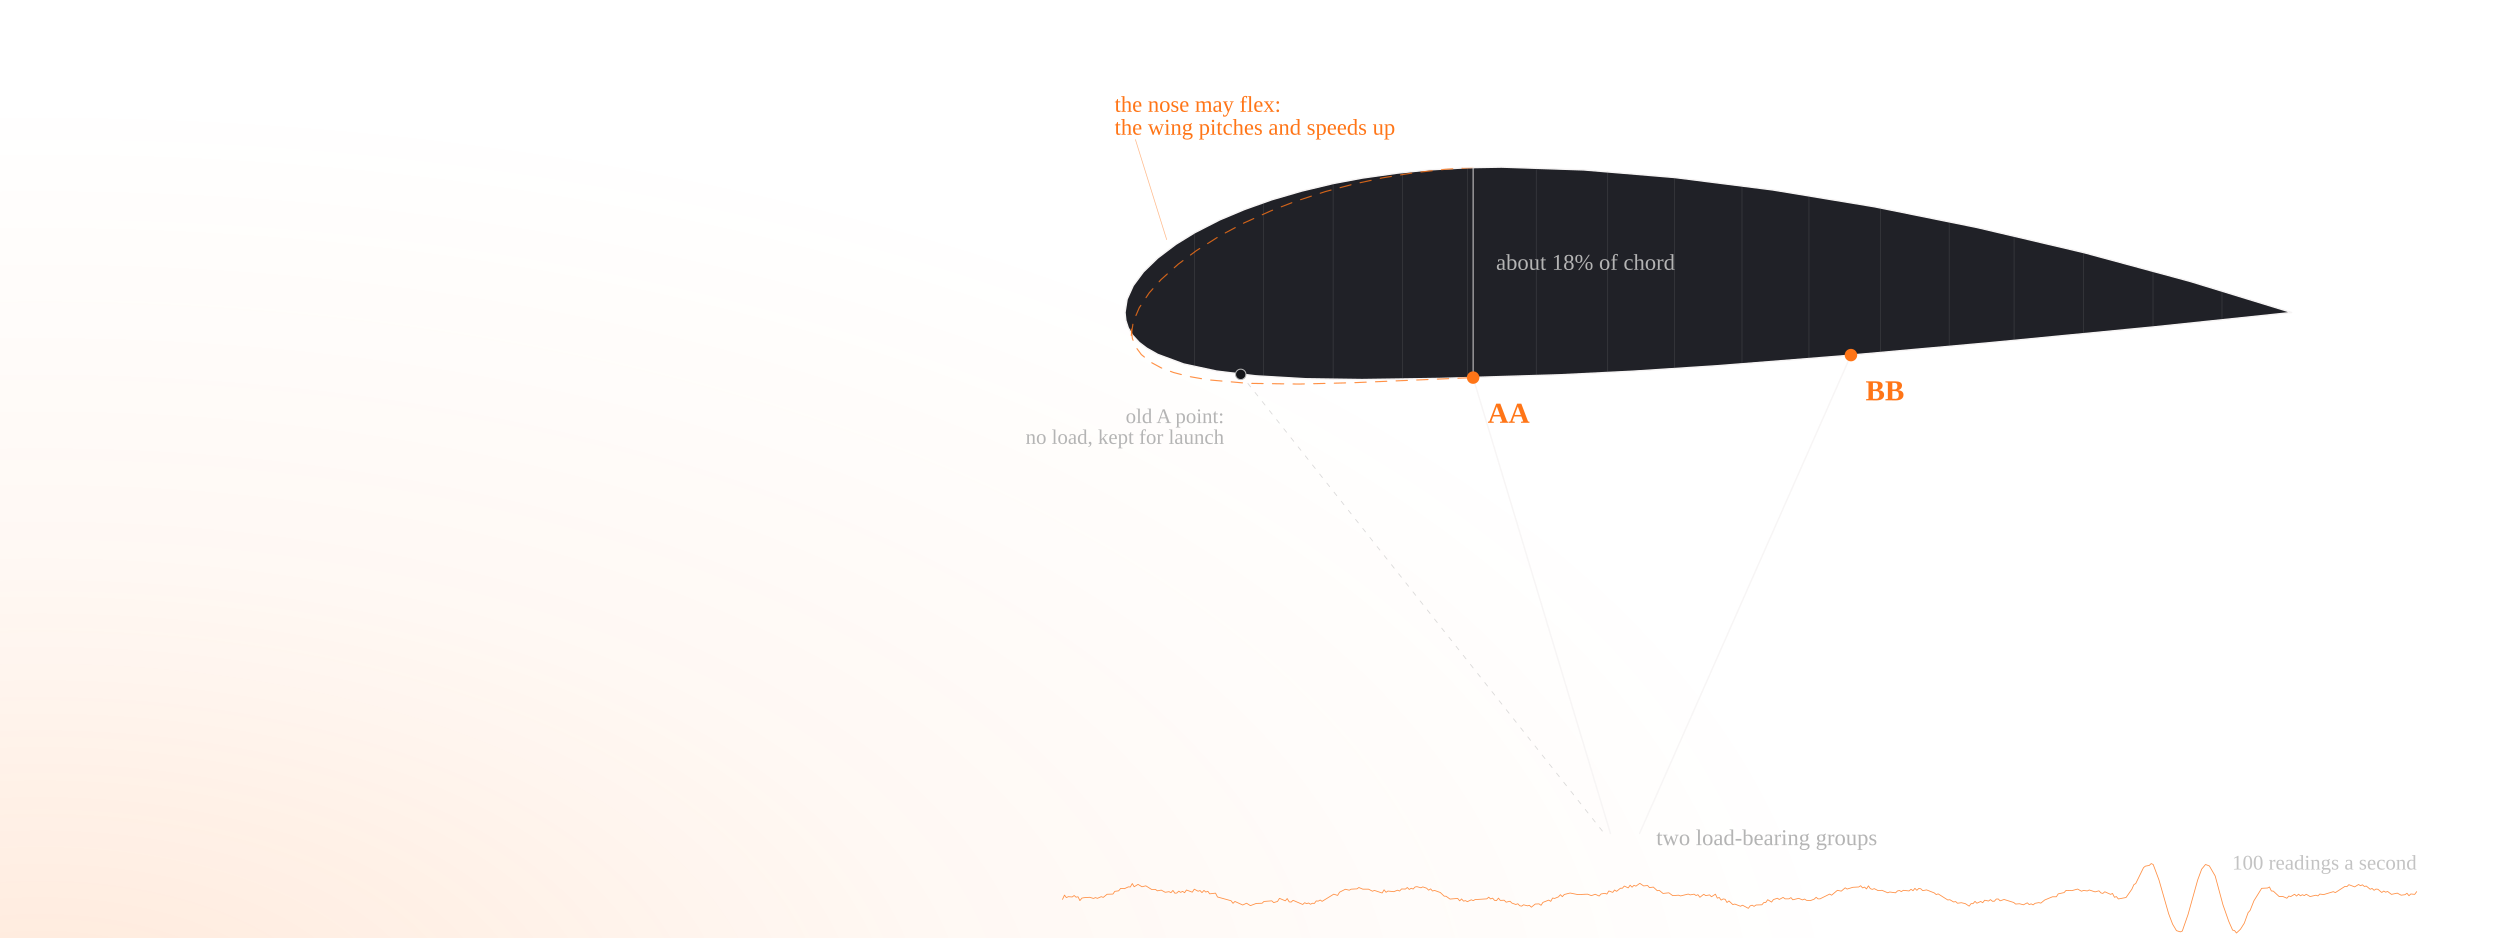
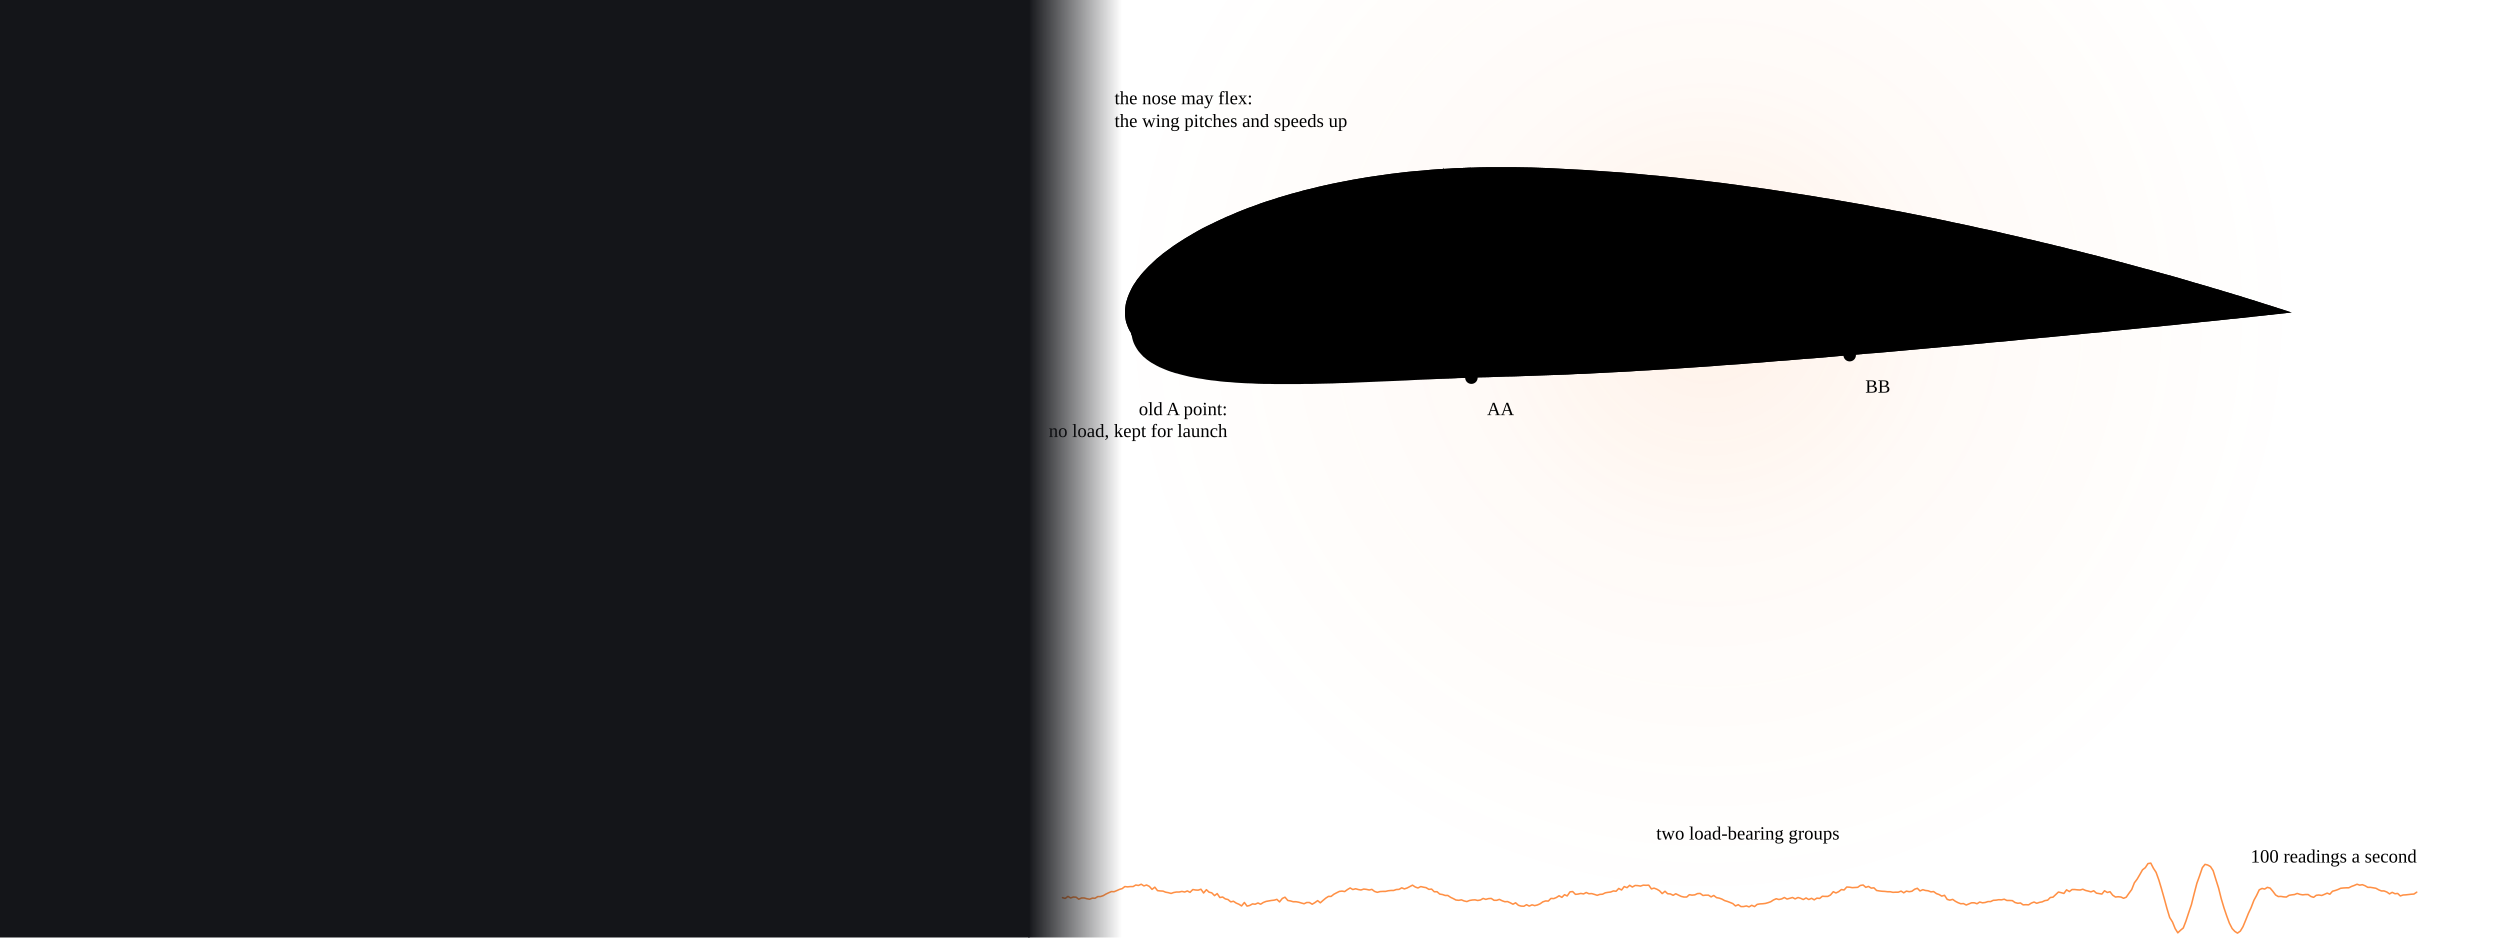
- <svg xmlns="http://www.w3.org/2000/svg" viewBox="0 0 2400 900">
+ <svg xmlns="http://www.w3.org/2000/svg" class="dk dk-rs-nth" viewBox="0 0 1600 600" role="img" aria-labelledby="dk-rs-nth-t dk-rs-nth-d">
  <defs>
-     <radialGradient id="kb-kb-new-technologies-g">
-       <stop offset="0" stop-color="#ff7517" stop-opacity=".16" />
-       <stop offset=".5" stop-color="#ff7517" stop-opacity=".05" />
+     <radialGradient id="rs-nth-g" gradientUnits="userSpaceOnUse" cx="1093.3" cy="200" r="380">
+       <stop offset="0" stop-color="#ff7517" stop-opacity="0.1" />
+       <stop offset="0.4" stop-color="#ff7517" stop-opacity="0.035" />
      <stop offset="1" stop-color="#ff7517" stop-opacity="0" />
    </radialGradient>
+     <linearGradient id="rs-nth-fl" x1="0" y1="0" x2="1" y2="0">
+       <stop offset="0" stop-color="#141519" stop-opacity="1" />
+       <stop offset="1" stop-color="#141519" stop-opacity="0" />
+     </linearGradient>
  </defs>
-   <ellipse cx="48" cy="990" rx="1728" ry="891" fill="url(#kb-kb-new-technologies-g)" />
-   <polyline points="1090,134 1120,230" fill="none" stroke="var(--orange,#ff7517)" stroke-width="0.7" vector-effect="non-scaling-stroke" stroke-linejoin="round" stroke-opacity="0.5" stroke-linecap="round" />
-   <polyline points="1414.2,362.5 1546,800" fill="none" stroke="var(--white,#f6f4f4)" stroke-width="1.4" vector-effect="non-scaling-stroke" stroke-linejoin="round" stroke-opacity="0.9" stroke-linecap="round" />
-   <polyline points="1776.9,340.9 1574,800" fill="none" stroke="var(--white,#f6f4f4)" stroke-width="1.4" vector-effect="non-scaling-stroke" stroke-linejoin="round" stroke-opacity="0.9" stroke-linecap="round" />
-   <polyline points="1191.1,359.4 1540,800" fill="none" stroke="#b4b4b4" stroke-width="0.8" vector-effect="non-scaling-stroke" stroke-linejoin="round" stroke-opacity="0.5" stroke-dasharray="4.2 6.9" stroke-linecap="round" />
-   <polygon points="1080,300 1082,287.3 1087.9,274.2 1097.7,261 1111.4,247.7 1128.7,234.6 1146.9,223.4 1170.9,211.1 1194.7,201.1 1220.8,191.8 1249.3,183.5 1279.8,176.2 1307.5,171 1341.5,166.2 1372,163.1 1408.8,161 1441.4,160.4 1520.3,163.1 1607.7,170.4 1701.7,182.3 1799.6,198.5 1897.6,218.3 2000.2,242.4 2102.5,270.1 2200,300 2066.9,313.9 1908,329.2 1765.4,341.9 1648.8,351.1 1566.7,356.4 1497.4,359.8 1382.4,363.3 1307.5,364.4 1253.5,363.6 1205.6,360.8 1167.7,356.2 1136.2,349.4 1111.4,340.2 1100.8,334.2 1093.6,328.7 1086.9,321.4 1083.1,314.7 1080.8,307.6 1080,300" fill="#202127" stroke="var(--white,#f6f4f4)" stroke-width="1.4" vector-effect="non-scaling-stroke" stroke-linejoin="round" />
-   <polyline points="1020,863.4 1021.9,859.3 1023.7,861.7 1025.6,860.8 1029.3,861.1 1031.2,859.7 1033,861.3 1034.9,860.9 1036.7,864.6 1038.6,862.2 1040.5,861.8 1046,861.4 1049.8,862.5 1051.6,861.7 1053.5,862.4 1057.2,860.8 1059.1,861.5 1062.8,858.5 1068.4,858.3 1070.2,855.7 1073.9,855.2 1075.8,852.9 1079.5,853.1 1083.2,851.4 1085.1,851.5 1087,848.2 1088.8,851.3 1092.5,849 1096.3,851.3 1100,850.4 1105.6,853.9 1109.3,853.9 1111.1,855.2 1114.8,854.5 1118.6,856.6 1122.3,856 1124.1,857 1126,854.8 1127.9,857.5 1129.7,857.3 1131.6,855.5 1133.4,856.7 1135.3,855.7 1137.2,857 1139,854.4 1144.6,856.5 1146.5,853.6 1150.2,855.6 1152,854.9 1153.9,856.9 1155.8,854.8 1157.6,856.4 1159.5,855.6 1161.3,858.1 1166.9,857.4 1168.8,861.1 1181.8,864.7 1183.7,867.2 1185.5,865.4 1193,868.8 1196.7,867.1 1200.4,869.4 1206,867.3 1211.6,867.1 1213.4,865.4 1220.9,864.8 1222.7,866.5 1226.4,865.4 1228.3,862.4 1233.9,864.8 1235.7,862.6 1237.6,865.8 1239.5,866 1241.3,864.3 1250.6,868.3 1252.5,866.6 1254.3,867.5 1256.2,866.9 1258.1,868.1 1259.9,867.1 1261.8,867.3 1263.6,864.9 1265.5,865.1 1267.4,864 1269.2,865.3 1280.4,858.4 1284.1,859.6 1286,856.5 1291.5,853.7 1295.3,854.6 1297.1,853.6 1302.7,853.3 1304.5,852 1308.3,853.6 1313.8,853.6 1317.6,855.6 1319.4,854.8 1326.9,857.3 1328.7,854.2 1330.6,856.6 1332.4,855.4 1338,856 1341.7,854.6 1343.6,855.4 1345.5,853.4 1349.2,853.5 1351,852 1352.9,853.9 1354.8,852.7 1356.6,853.5 1358.5,851.5 1360.3,851.2 1364.1,852.3 1365.9,851.4 1369.6,852.7 1371.5,854.6 1373.4,853.3 1375.2,855.4 1377.1,854.8 1382.7,856.8 1386.4,860.3 1388.2,860.4 1392,863.1 1399.4,862.5 1401.3,864.8 1403.1,863 1405,865.1 1406.8,864.6 1408.7,865.6 1412.4,863.8 1414.3,864.6 1416.1,863.6 1427.3,862.9 1429.2,861.3 1431,863 1432.9,862.2 1434.7,864.3 1436.6,864.6 1438.5,862.2 1440.3,864.4 1444,864.2 1445.9,866.1 1449.6,865.2 1451.5,867 1455.2,868.3 1457.1,867.6 1458.9,869.5 1460.8,869.9 1462.6,868.6 1466.4,869.6 1468.2,869.1 1470.1,870.9 1473.8,867.9 1477.5,867.7 1479.4,869.1 1481.2,866.3 1486.8,864.1 1488.7,865.3 1490.5,862.1 1492.4,862.5 1496.1,861 1498,858.9 1499.8,860.8 1501.7,858.7 1507.3,857.3 1514.7,858.8 1524,858.4 1527.7,859.8 1531.4,858.5 1535.2,860.2 1537,858.2 1540.7,857.6 1542.6,858.3 1544.5,855.3 1548.2,856.7 1550,854.4 1551.9,855.7 1555.6,852.7 1557.5,852.7 1559.3,850.6 1563.1,852.4 1564.9,849.8 1566.8,851.7 1568.6,849.9 1570.5,850.7 1574.2,848 1577.9,850.5 1581.7,850.1 1583.5,852.1 1587.2,851.6 1591,855.1 1592.8,854.7 1596.5,857.7 1602.1,857.1 1605.8,859.8 1611.4,859.4 1613.3,860.1 1620.7,858.3 1622.6,859.1 1626.3,858.4 1628.2,859.7 1630,858.9 1631.9,861.4 1635.6,858.5 1637.5,859.8 1641.2,859.1 1643,860.9 1646.8,858.4 1648.6,862.2 1650.5,861.6 1652.3,864.1 1654.2,863 1656.1,863.3 1657.9,866.4 1659.8,864.9 1663.5,868.4 1665.4,867.9 1670.9,870 1672.8,869 1678.4,872 1680.2,869.6 1682.1,869 1683.9,870.1 1685.8,868.8 1691.4,868.6 1693.2,866.5 1695.1,866.4 1697,863.7 1700.7,866 1702.5,863.6 1706.3,862.3 1708.1,863.5 1711.8,861.5 1713.7,862.9 1717.4,862.9 1719.3,861.7 1721.1,863.8 1726.7,862.4 1730.4,863.9 1732.3,863.1 1734.2,864.3 1737.9,864.6 1741.6,863.2 1743.5,861.4 1745.3,862.9 1747.2,862.9 1756.5,858.3 1758.3,859.4 1763.9,854.7 1767.6,855.5 1771.4,852.3 1773.2,853.5 1778.8,851.8 1784.4,851.5 1786.2,850.3 1788.1,852.4 1790,851.6 1791.8,853.4 1793.7,850.4 1795.5,853.1 1797.4,853.8 1799.3,853.1 1803,855 1806.7,854.7 1812.3,857.1 1814.1,856.3 1819.7,857.1 1821.6,855.3 1823.4,854.9 1825.3,855.9 1827.2,854.7 1832.7,855.3 1834.6,853.7 1836.5,855.1 1838.3,852.8 1840.2,854.7 1842,852.9 1843.9,853.2 1845.8,855 1849.5,854.3 1856.9,857.2 1858.8,858.8 1860.6,858.1 1869.9,864 1871.8,863.7 1875.5,865.9 1877.4,865.5 1879.2,867.1 1882.9,866.6 1886.7,867.5 1890.4,869.9 1892.2,867.5 1894.1,867.5 1896,865.3 1897.8,867.1 1901.5,865.4 1903.4,866.6 1905.3,864.2 1909,865 1910.8,863.6 1912.7,865.2 1914.6,865.2 1916.4,863.1 1918.3,863 1920.1,864.8 1923.9,863.5 1933.2,866.4 1935,867.9 1938.7,867.6 1942.5,868.6 1946.2,866.7 1948,868.4 1949.9,867.7 1951.8,868.7 1953.6,867.2 1957.3,866.5 1959.2,867 1962.9,864 1970.4,860.9 1974.1,860.9 1975.9,858.1 1981.5,856.9 1983.4,854.8 1989,855 1994.5,853.5 1998.3,855.6 2000.1,854.8 2003.8,855.3 2005.7,854.4 2011.3,856.2 2015,855.2 2016.9,857.2 2018.7,857.7 2020.6,856.1 2026.2,858.6 2028,857.7 2029.9,861.4 2031.7,860.7 2033.6,863 2041,861.6 2046.6,853.6 2048.5,849.3 2050.3,848.2 2057.8,832.9 2059.6,831.5 2063.3,830.8 2065.2,829 2067.1,830 2072.6,844.7 2081.9,877.2 2085.7,887.2 2089.4,893.4 2093.1,894.6 2095,893.8 2100.5,878 2109.8,844.7 2113.6,834.4 2117.3,829.9 2121,831.3 2126.6,841 2134,868.5 2139.6,884.5 2143.3,892.9 2145.2,893.4 2147,895.7 2150.8,892.1 2154.5,886.3 2158.2,876.1 2160.1,874 2163.8,864.7 2171.2,852.8 2176.8,852.5 2178.7,851.5 2180.5,855.3 2182.4,855.5 2188,860.7 2191.7,860.7 2195.4,862.3 2197.3,860.2 2199.1,860.7 2202.8,858.5 2204.7,860.2 2206.6,858.4 2208.4,860 2210.3,858.9 2212.1,859.8 2214,858.5 2217.7,860.7 2223.3,859.4 2225.2,860.1 2227,858.3 2230.7,858.8 2240,856 2241.9,856.9 2251.2,850.9 2253,851.2 2254.9,849.3 2260.5,851.4 2264.2,849.1 2266.1,850.3 2267.9,849.4 2269.8,851 2271.6,850.6 2275.4,853.7 2277.2,852.9 2279.1,854.7 2280.9,853.5 2282.8,853.7 2286.5,856.8 2288.4,855.4 2290.2,856.5 2292.1,855.8 2295.8,858.6 2301.4,857.4 2305.1,859.4 2308.8,858.9 2310.7,857.5 2312.6,859.9 2314.4,858.2 2318.1,858.6 2320,856" fill="none" stroke="var(--orange,#ff7517)" stroke-width="0.8" vector-effect="non-scaling-stroke" stroke-linejoin="round" stroke-opacity="0.8" stroke-linecap="round" />
-   <polyline points="1146.9,223.4 1146.9,352.1" fill="none" stroke="#b4b4b4" stroke-width="0.6" vector-effect="non-scaling-stroke" stroke-linejoin="round" stroke-opacity="0.2" stroke-linecap="round" />
-   <polyline points="1213.1,194.4 1213.1,361.4" fill="none" stroke="#b4b4b4" stroke-width="0.6" vector-effect="non-scaling-stroke" stroke-linejoin="round" stroke-opacity="0.2" stroke-linecap="round" />
-   <polyline points="1279.8,176.2 1279.8,364.2" fill="none" stroke="#b4b4b4" stroke-width="0.6" vector-effect="non-scaling-stroke" stroke-linejoin="round" stroke-opacity="0.2" stroke-linecap="round" />
-   <polyline points="1346.5,165.6 1346.5,364" fill="none" stroke="#b4b4b4" stroke-width="0.6" vector-effect="non-scaling-stroke" stroke-linejoin="round" stroke-opacity="0.2" stroke-linecap="round" />
-   <polyline points="1408.8,161 1408.8,362.6" fill="none" stroke="#b4b4b4" stroke-width="0.6" vector-effect="non-scaling-stroke" stroke-linejoin="round" stroke-opacity="0.2" stroke-linecap="round" />
-   <polyline points="1474.8,161 1474.8,360.6" fill="none" stroke="#b4b4b4" stroke-width="0.6" vector-effect="non-scaling-stroke" stroke-linejoin="round" stroke-opacity="0.2" stroke-linecap="round" />
-   <polyline points="1543.4,164.7 1543.4,357.7" fill="none" stroke="#b4b4b4" stroke-width="0.6" vector-effect="non-scaling-stroke" stroke-linejoin="round" stroke-opacity="0.2" stroke-linecap="round" />
-   <polyline points="1607.7,170.4 1607.7,353.9" fill="none" stroke="#b4b4b4" stroke-width="0.6" vector-effect="non-scaling-stroke" stroke-linejoin="round" stroke-opacity="0.2" stroke-linecap="round" />
-   <polyline points="1672.3,178.2 1672.3,349.3" fill="none" stroke="#b4b4b4" stroke-width="0.6" vector-effect="non-scaling-stroke" stroke-linejoin="round" stroke-opacity="0.2" stroke-linecap="round" />
-   <polyline points="1736.6,187.7 1736.6,344.3" fill="none" stroke="#b4b4b4" stroke-width="0.6" vector-effect="non-scaling-stroke" stroke-linejoin="round" stroke-opacity="0.2" stroke-linecap="round" />
-   <polyline points="1805.2,199.6 1805.2,338.4" fill="none" stroke="#b4b4b4" stroke-width="0.6" vector-effect="non-scaling-stroke" stroke-linejoin="round" stroke-opacity="0.2" stroke-linecap="round" />
-   <polyline points="1871.2,212.6 1871.2,332.6" fill="none" stroke="#b4b4b4" stroke-width="0.6" vector-effect="non-scaling-stroke" stroke-linejoin="round" stroke-opacity="0.2" stroke-linecap="round" />
-   <polyline points="1933.5,226.3 1933.5,326.8" fill="none" stroke="#b4b4b4" stroke-width="0.6" vector-effect="non-scaling-stroke" stroke-linejoin="round" stroke-opacity="0.2" stroke-linecap="round" />
-   <polyline points="2000.2,242.4 2000.2,320.5" fill="none" stroke="#b4b4b4" stroke-width="0.6" vector-effect="non-scaling-stroke" stroke-linejoin="round" stroke-opacity="0.2" stroke-linecap="round" />
-   <polyline points="2066.9,260 2066.9,313.9" fill="none" stroke="#b4b4b4" stroke-width="0.6" vector-effect="non-scaling-stroke" stroke-linejoin="round" stroke-opacity="0.2" stroke-linecap="round" />
-   <polyline points="2133.1,279.1 2133.1,307.2" fill="none" stroke="#b4b4b4" stroke-width="0.6" vector-effect="non-scaling-stroke" stroke-linejoin="round" stroke-opacity="0.2" stroke-linecap="round" />
-   <polyline points="1086,322 1087.9,309 1093.7,295.4 1103.2,281.2 1114.6,268.4 1131.1,253.6 1148.4,240.7 1171.4,226.2 1194.3,214 1219.6,202.6 1243,193.5 1272.4,183.9 1299.2,176.8 1327.5,170.7 1357,165.9 1387.7,162.5 1414.2,160.8" fill="none" stroke="var(--orange,#ff7517)" stroke-width="1.1" vector-effect="non-scaling-stroke" stroke-linejoin="round" stroke-opacity="0.8" stroke-dasharray="10.8 9" stroke-linecap="round" />
-   <polyline points="1086,316 1087.1,325 1090.3,333.1 1095.7,340.4 1104.7,347.7 1114.6,353.1 1126.6,357.6 1140.7,361.3 1159.5,364.6 1197.8,368 1247.1,368.7 1299.2,367.4 1414.2,362.5" fill="none" stroke="var(--orange,#ff7517)" stroke-width="1.1" vector-effect="non-scaling-stroke" stroke-linejoin="round" stroke-opacity="0.8" stroke-dasharray="10.8 9" stroke-linecap="round" />
-   <polyline points="1414.2,160.8 1414.2,362.5" fill="none" stroke="var(--white,#f6f4f4)" stroke-width="1" vector-effect="non-scaling-stroke" stroke-linejoin="round" stroke-opacity="0.8" stroke-linecap="round" />
-   <polyline points="1404.2,160.8 1424.2,160.8" fill="none" stroke="var(--white,#f6f4f4)" stroke-width="1" vector-effect="non-scaling-stroke" stroke-linejoin="round" stroke-opacity="0.8" stroke-linecap="round" />
-   <circle cx="1414.2" cy="362.5" r="6" fill="var(--orange,#ff7517)" />
-   <circle cx="1776.9" cy="340.9" r="6" fill="var(--orange,#ff7517)" />
-   <circle cx="1191.1" cy="359.4" r="5" fill="#141519" stroke="#b4b4b4" stroke-width="1" vector-effect="non-scaling-stroke" stroke-linejoin="round" />
-   <text x="1070" y="100" text-anchor="start" dominant-baseline="central" font-family="var(--font-body,'DM Sans',sans-serif)" font-size="21.7" font-weight="400" fill="var(--orange,#ff7517)">the nose may flex:</text>
-   <text x="1070" y="122" text-anchor="start" dominant-baseline="central" font-family="var(--font-body,'DM Sans',sans-serif)" font-size="21.7" font-weight="400" fill="var(--orange,#ff7517)">the wing pitches and speeds up</text>
-   <text x="1428.2" y="396.5" text-anchor="start" dominant-baseline="central" font-family="var(--font-display,'Poppins',sans-serif)" font-size="27.9" font-weight="600" fill="var(--orange,#ff7517)">AA</text>
-   <text x="1790.9" y="374.9" text-anchor="start" dominant-baseline="central" font-family="var(--font-display,'Poppins',sans-serif)" font-size="27.9" font-weight="600" fill="var(--orange,#ff7517)">BB</text>
-   <text x="1175.1" y="399.4" text-anchor="end" dominant-baseline="central" font-family="var(--font-body,'DM Sans',sans-serif)" font-size="20" font-weight="400" fill="#b4b4b4">old A point:</text>
-   <text x="1175.1" y="419.4" text-anchor="end" dominant-baseline="central" font-family="var(--font-body,'DM Sans',sans-serif)" font-size="20" font-weight="400" fill="#b4b4b4">no load, kept for launch</text>
-   <text x="1590" y="804" text-anchor="start" dominant-baseline="central" font-family="var(--font-body,'DM Sans',sans-serif)" font-size="21.7" font-weight="400" fill="#b4b4b4">two load-bearing groups</text>
-   <text x="1436.2" y="251.7" text-anchor="start" dominant-baseline="central" font-family="var(--font-body,'DM Sans',sans-serif)" font-size="21.7" font-weight="400" fill="#b4b4b4">about 18% of chord</text>
-   <text x="2320" y="828" text-anchor="end" dominant-baseline="central" font-family="var(--font-body,'DM Sans',sans-serif)" font-size="20" font-weight="400" fill="#b4b4b4" fill-opacity="0.8">100 readings a second</text>
+   <circle cx="1093.3" cy="200" r="380" fill="url(#rs-nth-g)" />
+   <path class="f" d="M720,200 L720,198.4 L720.2,196.8 L720.4,195.2 L720.7,193.6 L721.2,192 L721.7,190.4 L722.3,188.8 L723,187.2 L723.8,185.5 L724.6,183.9 L725.6,182.2 L726.7,180.6 L727.8,178.9 L729.1,177.3 L730.4,175.6 L731.8,174 L733.4,172.3 L735,170.6 L736.7,169 L738.5,167.3 L740.3,165.6 L742.3,164 L744.3,162.3 L746.5,160.7 L748.7,159.1 L751,157.4 L753.4,155.8 L755.9,154.2 L758.4,152.6 L761.1,151 L763.8,149.4 L766.6,147.8 L769.5,146.2 L772.5,144.7 L775.6,143.2 L778.7,141.7 L781.9,140.2 L785.2,138.7 L788.6,137.3 L792,135.8 L795.5,134.4 L799.1,133 L802.8,131.7 L806.5,130.3 L810.3,129 L814.2,127.8 L818.1,126.5 L822.2,125.3 L826.2,124.1 L830.4,123 L834.6,121.8 L838.9,120.8 L843.2,119.7 L847.6,118.7 L852.1,117.7 L856.6,116.8 L861.2,115.9 L865.9,115 L870.6,114.2 L875.3,113.4 L880.1,112.7 L885,112 L889.9,111.3 L894.9,110.7 L899.9,110.1 L905,109.6 L910.1,109.2 L915.2,108.7 L920.4,108.3 L925.7,108 L931,107.7 L936.3,107.5 L941.7,107.3 L947.1,107.1 L952.5,107 L958,107 L963.5,107 L969,107 L974.6,107.1 L980.2,107.2 L985.8,107.4 L991.5,107.6 L997.2,107.9 L1002.9,108.2 L1008.6,108.5 L1014.4,108.8 L1020.1,109.2 L1025.9,109.6 L1031.7,110 L1037.6,110.4 L1043.4,110.9 L1049.2,111.4 L1055.1,112 L1061,112.5 L1066.8,113.1 L1072.7,113.7 L1078.6,114.4 L1084.5,115 L1090.4,115.7 L1096.3,116.4 L1102.2,117.1 L1108.1,117.9 L1114,118.7 L1119.8,119.5 L1125.7,120.3 L1131.6,121.1 L1137.4,122 L1143.3,122.9 L1149.1,123.8 L1154.9,124.7 L1160.7,125.6 L1166.5,126.6 L1172.3,127.5 L1178,128.5 L1183.8,129.5 L1189.5,130.5 L1195.2,131.5 L1200.8,132.6 L1206.5,133.6 L1212.1,134.7 L1217.6,135.7 L1223.2,136.8 L1228.7,137.9 L1234.2,139 L1239.6,140.1 L1245,141.2 L1250.4,142.4 L1255.7,143.5 L1261,144.6 L1266.2,145.8 L1271.4,146.9 L1276.6,148 L1281.7,149.2 L1286.8,150.4 L1291.8,151.5 L1296.7,152.7 L1301.7,153.8 L1306.5,155 L1311.3,156.1 L1316.1,157.3 L1320.8,158.4 L1325.4,159.6 L1330,160.7 L1334.6,161.9 L1339,163 L1343.4,164.1 L1347.8,165.3 L1352.1,166.4 L1356.3,167.5 L1360.4,168.6 L1364.5,169.7 L1368.5,170.8 L1372.5,171.9 L1376.4,172.9 L1380.2,174 L1383.9,175 L1387.6,176 L1391.2,177 L1394.7,178 L1398.1,179 L1401.5,180 L1404.8,181 L1408,181.9 L1411.1,182.8 L1414.2,183.7 L1417.1,184.6 L1420,185.4 L1422.8,186.3 L1425.6,187.1 L1428.2,187.9 L1430.8,188.7 L1433.3,189.4 L1435.7,190.2 L1438,190.9 L1440.2,191.6 L1442.3,192.2 L1444.4,192.9 L1446.3,193.5 L1448.2,194.1 L1450,194.7 L1451.7,195.2 L1453.3,195.7 L1454.8,196.2 L1456.2,196.6 L1457.6,197.1 L1458.8,197.5 L1460,197.8 L1461.1,198.2 L1462,198.5 L1462.9,198.8 L1463.7,199 L1464.4,199.3 L1465,199.5 L1465.5,199.6 L1465.9,199.8 L1466.2,199.9 L1466.5,199.9 L1466.6,200 L1466.7,200 L1466.7,200 L1466.6,200 L1466.5,200 L1466.2,200 L1465.9,200.1 L1465.5,200.1 L1465,200.2 L1464.4,200.3 L1463.7,200.3 L1462.9,200.4 L1462,200.5 L1461.1,200.6 L1460,200.7 L1458.8,200.9 L1457.6,201 L1456.2,201.1 L1454.8,201.3 L1453.3,201.5 L1451.7,201.6 L1450,201.8 L1448.2,202 L1446.3,202.2 L1444.4,202.4 L1442.3,202.6 L1440.2,202.9 L1438,203.1 L1435.7,203.4 L1433.3,203.6 L1430.8,203.9 L1428.2,204.1 L1425.6,204.4 L1422.8,204.7 L1420,205 L1417.1,205.3 L1414.2,205.6 L1411.1,205.9 L1408,206.2 L1404.8,206.6 L1401.5,206.9 L1398.1,207.2 L1394.7,207.6 L1391.2,208 L1387.6,208.3 L1383.9,208.7 L1380.2,209.1 L1376.4,209.4 L1372.5,209.8 L1368.5,210.2 L1364.5,210.6 L1360.4,211 L1356.3,211.4 L1352.1,211.8 L1347.8,212.3 L1343.4,212.7 L1339,213.1 L1334.6,213.5 L1330,214 L1325.4,214.4 L1320.8,214.9 L1316.1,215.3 L1311.3,215.8 L1306.5,216.2 L1301.7,216.7 L1296.7,217.1 L1291.8,217.6 L1286.8,218.1 L1281.7,218.6 L1276.6,219 L1271.4,219.5 L1266.2,220 L1261,220.5 L1255.7,221 L1250.4,221.4 L1245,221.9 L1239.6,222.4 L1234.2,222.9 L1228.7,223.4 L1223.2,223.9 L1217.6,224.4 L1212.1,224.9 L1206.5,225.4 L1200.8,225.9 L1195.2,226.3 L1189.5,226.8 L1183.8,227.3 L1178,227.8 L1172.3,228.3 L1166.5,228.8 L1160.7,229.3 L1154.9,229.7 L1149.1,230.2 L1143.3,230.7 L1137.4,231.1 L1131.6,231.6 L1125.7,232.1 L1119.8,232.5 L1114,233 L1108.1,233.4 L1102.2,233.8 L1096.3,234.3 L1090.4,234.7 L1084.5,235.1 L1078.6,235.5 L1072.7,235.9 L1066.8,236.3 L1061,236.6 L1055.1,237 L1049.2,237.3 L1043.4,237.7 L1037.6,238 L1031.7,238.3 L1025.9,238.6 L1020.1,238.9 L1014.4,239.2 L1008.6,239.4 L1002.9,239.7 L997.2,239.9 L991.5,240.1 L985.8,240.3 L980.2,240.5 L974.6,240.7 L969,240.9 L963.5,241 L958,241.2 L952.5,241.4 L947.1,241.5 L941.7,241.7 L936.3,241.8 L931,242 L925.7,242.1 L920.4,242.2 L915.2,242.4 L910.1,242.5 L905,242.6 L899.9,242.7 L894.9,242.7 L889.9,242.8 L885,242.9 L880.1,242.9 L875.3,242.9 L870.6,242.9 L865.9,242.9 L861.2,242.9 L856.6,242.9 L852.1,242.8 L847.6,242.7 L843.2,242.6 L838.9,242.5 L834.6,242.4 L830.4,242.2 L826.2,242 L822.2,241.8 L818.1,241.6 L814.2,241.3 L810.3,241.1 L806.5,240.8 L802.8,240.5 L799.1,240.1 L795.5,239.7 L792,239.3 L788.6,238.9 L785.2,238.5 L781.9,238 L778.7,237.5 L775.6,237 L772.5,236.4 L769.5,235.8 L766.6,235.2 L763.8,234.6 L761.1,233.9 L758.4,233.2 L755.9,232.5 L753.4,231.7 L751,230.9 L748.7,230.1 L746.5,229.3 L744.3,228.4 L742.3,227.5 L740.3,226.5 L738.5,225.6 L736.7,224.6 L735,223.6 L733.4,222.5 L731.8,221.4 L730.4,220.3 L729.1,219.2 L727.8,218 L726.7,216.8 L725.6,215.5 L724.6,214.3 L723.8,213 L723,211.7 L722.3,210.3 L721.7,208.9 L721.2,207.5 L720.7,206.1 L720.4,204.6 L720.2,203.1 L720,201.6 L720,200 Z" />
+   <path class="o" d="M720,200 L720,198.4 L720.2,196.8 L720.4,195.2 L720.7,193.6 L721.2,192 L721.7,190.4 L722.3,188.8 L723,187.2 L723.8,185.5 L724.6,183.9 L725.6,182.2 L726.7,180.6 L727.8,178.9 L729.1,177.3 L730.4,175.6 L731.8,174 L733.4,172.3 L735,170.6 L736.7,169 L738.5,167.3 L740.3,165.6 L742.3,164 L744.3,162.3 L746.5,160.7 L748.7,159.1 L751,157.4 L753.4,155.8 L755.9,154.2 L758.4,152.6 L761.1,151 L763.8,149.4 L766.6,147.8 L769.5,146.2 L772.5,144.7 L775.6,143.2 L778.7,141.7 L781.9,140.2 L785.2,138.7 L788.6,137.3 L792,135.8 L795.5,134.4 L799.1,133 L802.8,131.7 L806.5,130.3 L810.3,129 L814.2,127.8 L818.1,126.5 L822.2,125.3 L826.2,124.1 L830.4,123 L834.6,121.8 L838.9,120.8 L843.2,119.7 L847.6,118.7 L852.1,117.7 L856.6,116.8 L861.2,115.9 L865.9,115 L870.6,114.2 L875.3,113.4 L880.1,112.7 L885,112 L889.9,111.3 L894.9,110.7 L899.9,110.1 L905,109.6 L910.1,109.2 L915.2,108.7 L920.4,108.3 L925.7,108 L931,107.7 L936.3,107.5 L941.7,107.3 L947.1,107.1 L952.5,107 L958,107 L963.5,107 L969,107 L974.6,107.1 L980.2,107.2 L985.8,107.4 L991.5,107.6 L997.2,107.9 L1002.9,108.2 L1008.6,108.5 L1014.4,108.8 L1020.1,109.2 L1025.9,109.6 L1031.7,110 L1037.6,110.4 L1043.4,110.9 L1049.2,111.4 L1055.1,112 L1061,112.5 L1066.8,113.1 L1072.7,113.7 L1078.6,114.4 L1084.5,115 L1090.4,115.7 L1096.3,116.4 L1102.2,117.1 L1108.1,117.9 L1114,118.7 L1119.8,119.5 L1125.7,120.3 L1131.6,121.1 L1137.4,122 L1143.3,122.9 L1149.1,123.8 L1154.9,124.7 L1160.7,125.6 L1166.5,126.6 L1172.3,127.5 L1178,128.5 L1183.8,129.5 L1189.5,130.5 L1195.2,131.5 L1200.8,132.6 L1206.5,133.6 L1212.1,134.7 L1217.6,135.7 L1223.2,136.8 L1228.7,137.9 L1234.2,139 L1239.6,140.1 L1245,141.2 L1250.4,142.4 L1255.7,143.5 L1261,144.6 L1266.2,145.8 L1271.4,146.9 L1276.6,148 L1281.7,149.2 L1286.8,150.4 L1291.8,151.5 L1296.7,152.7 L1301.7,153.8 L1306.5,155 L1311.3,156.1 L1316.1,157.3 L1320.8,158.4 L1325.4,159.6 L1330,160.7 L1334.6,161.9 L1339,163 L1343.4,164.1 L1347.8,165.3 L1352.1,166.4 L1356.3,167.5 L1360.4,168.6 L1364.5,169.7 L1368.5,170.8 L1372.5,171.9 L1376.4,172.9 L1380.2,174 L1383.9,175 L1387.6,176 L1391.2,177 L1394.7,178 L1398.1,179 L1401.5,180 L1404.8,181 L1408,181.9 L1411.1,182.8 L1414.2,183.7 L1417.1,184.6 L1420,185.4 L1422.8,186.3 L1425.6,187.1 L1428.2,187.9 L1430.8,188.7 L1433.3,189.4 L1435.7,190.2 L1438,190.9 L1440.2,191.6 L1442.3,192.2 L1444.4,192.9 L1446.3,193.5 L1448.2,194.1 L1450,194.7 L1451.7,195.2 L1453.3,195.7 L1454.8,196.2 L1456.2,196.6 L1457.6,197.1 L1458.8,197.5 L1460,197.8 L1461.1,198.2 L1462,198.5 L1462.9,198.8 L1463.7,199 L1464.4,199.3 L1465,199.5 L1465.5,199.6 L1465.9,199.8 L1466.2,199.9 L1466.5,199.9 L1466.6,200 L1466.7,200 L1466.7,200 L1466.6,200 L1466.5,200 L1466.2,200 L1465.9,200.1 L1465.5,200.1 L1465,200.2 L1464.4,200.3 L1463.7,200.3 L1462.9,200.4 L1462,200.5 L1461.1,200.6 L1460,200.7 L1458.8,200.9 L1457.6,201 L1456.2,201.1 L1454.8,201.3 L1453.3,201.5 L1451.7,201.6 L1450,201.8 L1448.2,202 L1446.3,202.2 L1444.4,202.4 L1442.3,202.6 L1440.2,202.9 L1438,203.1 L1435.7,203.4 L1433.3,203.6 L1430.8,203.9 L1428.2,204.1 L1425.6,204.4 L1422.8,204.7 L1420,205 L1417.1,205.3 L1414.2,205.6 L1411.1,205.9 L1408,206.2 L1404.8,206.6 L1401.5,206.9 L1398.1,207.2 L1394.7,207.6 L1391.2,208 L1387.6,208.3 L1383.9,208.7 L1380.2,209.1 L1376.4,209.4 L1372.5,209.8 L1368.5,210.2 L1364.5,210.6 L1360.4,211 L1356.3,211.4 L1352.1,211.8 L1347.8,212.3 L1343.4,212.7 L1339,213.1 L1334.6,213.5 L1330,214 L1325.4,214.4 L1320.8,214.9 L1316.1,215.3 L1311.3,215.8 L1306.5,216.2 L1301.7,216.7 L1296.7,217.1 L1291.8,217.6 L1286.8,218.1 L1281.7,218.6 L1276.6,219 L1271.4,219.5 L1266.2,220 L1261,220.5 L1255.7,221 L1250.4,221.4 L1245,221.9 L1239.6,222.4 L1234.2,222.9 L1228.7,223.4 L1223.2,223.9 L1217.6,224.4 L1212.1,224.9 L1206.5,225.4 L1200.8,225.9 L1195.2,226.3 L1189.5,226.8 L1183.8,227.3 L1178,227.8 L1172.3,228.3 L1166.5,228.8 L1160.7,229.3 L1154.9,229.7 L1149.1,230.2 L1143.3,230.7 L1137.4,231.1 L1131.6,231.6 L1125.7,232.1 L1119.8,232.5 L1114,233 L1108.1,233.4 L1102.2,233.8 L1096.3,234.3 L1090.4,234.7 L1084.5,235.1 L1078.6,235.5 L1072.7,235.9 L1066.8,236.3 L1061,236.6 L1055.1,237 L1049.2,237.3 L1043.4,237.7 L1037.6,238 L1031.7,238.3 L1025.9,238.6 L1020.1,238.9 L1014.4,239.2 L1008.6,239.4 L1002.9,239.7 L997.2,239.9 L991.5,240.1 L985.8,240.3 L980.2,240.5 L974.6,240.7 L969,240.9 L963.5,241 L958,241.2 L952.5,241.4 L947.1,241.5 L941.7,241.7 L936.3,241.8 L931,242 L925.7,242.1 L920.4,242.2 L915.2,242.4 L910.1,242.5 L905,242.6 L899.9,242.7 L894.9,242.7 L889.9,242.8 L885,242.9 L880.1,242.9 L875.3,242.9 L870.6,242.9 L865.9,242.9 L861.2,242.9 L856.6,242.9 L852.1,242.8 L847.6,242.7 L843.2,242.6 L838.9,242.5 L834.6,242.4 L830.4,242.2 L826.2,242 L822.2,241.8 L818.1,241.6 L814.2,241.3 L810.3,241.1 L806.5,240.8 L802.8,240.5 L799.1,240.1 L795.5,239.7 L792,239.3 L788.6,238.9 L785.2,238.5 L781.9,238 L778.7,237.5 L775.6,237 L772.5,236.4 L769.5,235.8 L766.6,235.2 L763.8,234.6 L761.1,233.9 L758.4,233.2 L755.9,232.5 L753.4,231.7 L751,230.9 L748.7,230.1 L746.5,229.3 L744.3,228.4 L742.3,227.5 L740.3,226.5 L738.5,225.6 L736.7,224.6 L735,223.6 L733.4,222.5 L731.8,221.4 L730.4,220.3 L729.1,219.2 L727.8,218 L726.7,216.8 L725.6,215.5 L724.6,214.3 L723.8,213 L723,211.7 L722.3,210.3 L721.7,208.9 L721.2,207.5 L720.7,206.1 L720.4,204.6 L720.2,203.1 L720,201.6 L720,200 Z" />
+   <path class="g" d="M726.7,180.6 L726.7,216.8" />
+   <path class="g" d="M746.5,160.7 L746.5,229.3" />
+   <path class="g" d="M781.9,140.2 L781.9,238" />
+   <path class="g" d="M826.2,124.1 L826.2,242" />
+   <path class="g" d="M885,112 L885,242.9" />
+   <path class="g" d="M947.1,107.1 L947.1,241.5" />
+   <path class="g" d="M1020.1,109.2 L1020.1,238.9" />
+   <path class="g" d="M1090.4,115.7 L1090.4,234.7" />
+   <path class="g" d="M1160.7,125.6 L1160.7,229.3" />
+   <path class="g" d="M1234.2,139 L1234.2,222.9" />
+   <path class="g" d="M1296.7,152.7 L1296.7,217.1" />
+   <path class="g" d="M1356.3,167.5 L1356.3,211.4" />
+   <path class="g" d="M1401.5,180 L1401.5,206.9" />
+   <path class="g" d="M1438,190.9 L1438,203.1" />
+   <path class="g" d="M1458.8,197.5 L1458.8,200.9" />
+   <path class="a" d="M724,214.7 L724,213.1 L724.2,211.5 L724.4,209.9 L724.7,208.2 L725.1,206.6 L725.6,204.9 L726.2,203.2 L726.9,201.5 L727.7,199.8 L728.5,198.1 L729.5,196.3 L730.5,194.6 L731.6,192.8 L732.8,191 L734.1,189.2 L735.5,187.4 L737,185.6 L738.6,183.8 L740.2,181.9 L741.9,180.1 L743.8,178.2 L745.7,176.4 L747.7,174.5 L749.7,172.7 L751.9,170.8 L754.2,169 L756.5,167.1 L758.9,165.3 L761.4,163.4 L764,161.6 L766.6,159.7 L769.4,157.9 L772.2,156.1 L775.1,154.3 L778.1,152.5 L781.1,150.7 L784.3,148.9 L787.5,147.2 L790.8,145.4 L794.1,143.7 L797.6,142 L801.1,140.3 L804.7,138.7 L808.3,137.1 L812.1,135.5 L815.9,133.9 L819.7,132.4 L823.7,130.8 L827.7,129.4 L831.7,127.9 L835.9,126.5 L840.1,125.1 L844.3,123.8 L848.7,122.5 L853.1,121.2 L857.5,120 L862,118.9 L866.6,117.7 L871.2,116.7 L875.9,115.6 L880.7,114.6 L885.5,113.7 L890.3,112.8 L895.2,112 L900.2,111.2 L905.2,110.5 L910.3,109.9 L915.4,109.3 L920.5,108.7 L925.8,108.3 L931,107.9 L936.3,107.5 L941.7,107.3" style="stroke-dasharray:6 5" />
+   <path class="a" d="M724,210.7 L724,212.2 L724.2,213.7 L724.4,215.2 L724.7,216.7 L725.1,218.1 L725.6,219.5 L726.2,220.8 L726.9,222.1 L727.7,223.4 L728.5,224.6 L729.5,225.8 L730.5,226.9 L731.6,228.1 L732.8,229.1 L734.1,230.2 L735.5,231.2 L737,232.2 L738.6,233.1 L740.2,234 L741.9,234.9 L743.8,235.7 L745.7,236.5 L747.7,237.3 L749.7,238 L751.9,238.7 L754.2,239.3 L756.5,239.9 L758.9,240.5 L761.4,241.1 L764,241.6 L766.6,242.1 L769.4,242.5 L772.2,243 L775.1,243.4 L778.1,243.7 L781.1,244.1 L784.3,244.4 L787.5,244.6 L790.8,244.9 L794.1,245.1 L797.6,245.3 L801.1,245.4 L804.7,245.6 L808.3,245.7 L812.1,245.7 L815.9,245.8 L819.7,245.8 L823.7,245.8 L827.7,245.8 L831.7,245.8 L835.9,245.7 L840.1,245.7 L844.3,245.6 L848.7,245.5 L853.1,245.4 L857.5,245.2 L862,245.1 L866.6,244.9 L871.2,244.7 L875.9,244.5 L880.7,244.3 L885.5,244.1 L890.3,243.9 L895.2,243.7 L900.2,243.5 L905.2,243.2 L910.3,243 L915.4,242.8 L920.5,242.5 L925.8,242.3 L931,242.1 L936.3,241.9 L941.7,241.7" style="stroke-dasharray:6 5" />
+   <text x="713.3" y="66.7" class="val">the nose may flex:</text>
+   <text x="713.3" y="81.3" class="val">the wing pitches and speeds up</text>
+   <path class="h" d="M726.7,89.3 L746.7,153.3" />
+   <path class="o" d="M941.7,241.7 L1031,533.3" />
+   <path class="o" d="M1183.8,227.3 L1049,533.3" />
+   <path class="d" d="M795.5,239.7 L1027,533.3" style="stroke-dasharray:3 5" />
+   <circle class="fa" cx="941.7" cy="241.7" r="4" />
+   <circle class="fa" cx="1183.8" cy="227.3" r="4" />
+   <path class="f" d="M792,239.7 a3.5,3.5 0 1,0 7,0 a3.5,3.5 0 1,0 -7,0" />
+   <path class="d" d="M792,239.7 a3.5,3.5 0 1,0 7,0 a3.5,3.5 0 1,0 -7,0" />
+   <text x="951.7" y="265.7" class="vn">AA</text>
+   <text x="1193.8" y="251.3" class="vn">BB</text>
+   <text x="785.5" y="265.7" class="sub" text-anchor="end">old A point:</text>
+   <text x="785.5" y="279.7" class="sub" text-anchor="end">no load, kept for launch</text>
+   <text x="1060" y="537.3" class="sub">two load-bearing groups</text>
+   <path class="h" d="M937.7,241.7 L917.7,241.7" />
+   <path class="h" d="M937.7,107.3 L917.7,107.3" />
+   <path class="h" d="M923.7,240.7 L923.7,108.3" />
+   <path class="fh" d="M923.7,241.7 L921.4,234.7 L925.9,234.7 Z" />
+   <path class="fh" d="M923.7,107.3 L925.9,114.3 L921.4,114.3 Z" />
+   <text x="937.7" y="174.5" class="val" text-anchor="middle" transform="rotate(-90 937.7 174.5)">about 18% of chord</text>
+   <path d="M680,574.5 L681.7,575 L683.5,573.7 L685.2,574.7 L686.9,574.1 L688.7,574.2 L690.4,575.5 L692.2,574.7 L693.9,574.7 L695.6,575.2 L697.4,575.5 L699.1,574.8 L700.8,574.9 L702.6,573.8 L704.3,573.8 L706.1,573.2 L707.8,572.2 L709.5,571.4 L711.3,570.6 L713,570.7 L714.7,570 L716.5,569.2 L718.2,568.7 L719.9,567.4 L721.7,567.6 L723.4,567.4 L725.2,567.4 L726.9,566.4 L728.6,566.7 L730.4,565.9 L732.1,567 L733.8,566.4 L735.6,567.3 L737.3,569.2 L739.1,567.8 L740.8,570 L742.5,570.2 L744.3,570.3 L746,571 L747.7,571.3 L749.5,571.8 L751.2,571.2 L752.9,570.9 L754.7,570.9 L756.4,570.5 L758.2,570.9 L759.9,570.2 L761.6,571.1 L763.4,569.3 L765.1,569.6 L766.8,569.7 L768.6,569.1 L770.3,571.5 L772.1,569.4 L773.8,571 L775.5,571.4 L777.3,573.2 L779,571.9 L780.7,574.4 L782.5,574.1 L784.2,575.3 L785.9,575.7 L787.7,577.2 L789.4,576.8 L791.2,578 L792.9,578.7 L794.6,579.8 L796.4,577.6 L798.1,579.9 L799.8,579.5 L801.6,578.5 L803.3,578.7 L805.1,577.9 L806.8,578.7 L808.5,577.6 L810.3,576.9 L812,576.6 L813.7,576.3 L815.5,576.1 L817.2,575.6 L818.9,577.2 L820.7,575 L822.4,574.2 L824.2,576.3 L825.9,576.6 L827.6,577.1 L829.4,577.1 L831.1,577.4 L832.8,577.9 L834.6,578.4 L836.3,577.6 L838,577.6 L839.8,578.7 L841.5,577.7 L843.3,576.4 L845,577.8 L846.7,576.3 L848.5,574.8 L850.2,573.7 L851.9,573.7 L853.7,572.3 L855.4,571.4 L857.2,570.5 L858.9,570.3 L860.6,570.6 L862.4,569.3 L864.1,568.3 L865.8,569.3 L867.6,568.8 L869.3,569.3 L871,569.6 L872.8,569 L874.5,569.2 L876.3,569.6 L878,569.2 L879.7,570.5 L881.5,571.1 L883.2,570.6 L884.9,570.5 L886.7,570.5 L888.4,570.1 L890.2,569.9 L891.9,569.9 L893.6,569.3 L895.4,569.2 L897.1,568.2 L898.8,568.9 L900.6,568.3 L902.3,567.4 L904,566.5 L905.8,567.7 L907.5,568.3 L909.3,567.4 L911,567.8 L912.7,568.1 L914.5,569.2 L916.2,569 L917.9,570.7 L919.7,570.7 L921.4,572.2 L923.2,572.5 L924.9,573.1 L926.6,573.1 L928.4,574.3 L930.1,575.1 L931.8,576 L933.6,576.2 L935.3,575.9 L937,576.6 L938.8,577 L940.5,576.3 L942.3,576 L944,575.9 L945.7,576.3 L947.5,576 L949.2,575 L950.9,575.6 L952.7,575.1 L954.4,575 L956.2,576.2 L957.9,576.2 L959.6,575.6 L961.4,576.5 L963.1,577.1 L964.8,577 L966.6,577.8 L968.3,578.7 L970,577.8 L971.8,579.4 L973.5,579.9 L975.3,580 L977,579 L978.7,579.9 L980.5,579.1 L982.2,579.6 L983.9,579.2 L985.7,578.4 L987.4,577.2 L989.2,576.6 L990.9,576.7 L992.6,575 L994.4,575.1 L996.1,574.4 L997.8,573.3 L999.6,574.3 L1001.3,572.6 L1003,573.4 L1004.8,570.8 L1006.5,570.6 L1008.3,572.4 L1010,572.2 L1011.7,571.8 L1013.5,572.1 L1015.2,571.2 L1016.9,572 L1018.7,571.9 L1020.4,572.4 L1022.2,573 L1023.9,572.4 L1025.6,572.3 L1027.4,571.4 L1029.1,571.1 L1030.8,570.9 L1032.6,570.2 L1034.3,570.4 L1036,568.6 L1037.8,569.6 L1039.5,567.4 L1041.3,568.1 L1043,566.6 L1044.7,567.7 L1046.5,566.7 L1048.2,566.8 L1049.9,567.1 L1051.7,566.5 L1053.4,566.6 L1055.2,566.5 L1056.9,568.9 L1058.6,568.4 L1060.4,569.1 L1062.1,570.1 L1063.8,571.9 L1065.6,570.4 L1067.3,572 L1069,572.1 L1070.8,573 L1072.5,572 L1074.3,572.9 L1076,573.7 L1077.7,574.1 L1079.5,574.1 L1081.2,572.6 L1082.9,572.9 L1084.7,572.7 L1086.4,571.9 L1088.1,571.8 L1089.9,573.1 L1091.6,572.9 L1093.4,572.9 L1095.1,574 L1096.8,573.1 L1098.6,574.5 L1100.3,574.8 L1102,575.4 L1103.8,576.4 L1105.5,576.9 L1107.3,577.6 L1109,578.3 L1110.7,579.8 L1112.5,579 L1114.2,580.2 L1115.9,580.2 L1117.7,579.8 L1119.4,580.4 L1121.1,579.4 L1122.9,580.2 L1124.6,578.8 L1126.4,578.5 L1128.1,578.4 L1129.8,578.2 L1131.6,577.7 L1133.3,577.1 L1135,576 L1136.8,575.2 L1138.5,575.7 L1140.3,575.3 L1142,574.4 L1143.7,575.4 L1145.5,574.9 L1147.2,574.4 L1148.9,575.3 L1150.7,574.4 L1152.4,574.9 L1154.1,575.7 L1155.9,574.7 L1157.6,575.7 L1159.4,574.9 L1161.1,575.9 L1162.8,574.8 L1164.6,575 L1166.3,573.6 L1168,573.7 L1169.8,573.7 L1171.5,572.8 L1173.3,570.7 L1175,571.5 L1176.7,570.7 L1178.5,569.3 L1180.2,569.6 L1181.9,567.7 L1183.7,567.8 L1185.4,568.1 L1187.1,568 L1188.9,567.9 L1190.6,566.7 L1192.4,566.4 L1194.1,567.9 L1195.8,567.3 L1197.6,568.4 L1199.3,568.2 L1201,569.9 L1202.8,570.2 L1204.5,570.4 L1206.3,570.5 L1208,570.7 L1209.7,570.7 L1211.5,571.1 L1213.2,571 L1214.9,571 L1216.7,570.3 L1218.4,571.4 L1220.1,570.3 L1221.9,570.7 L1223.6,570.4 L1225.4,569.1 L1227.1,568.5 L1228.8,570.2 L1230.6,569.4 L1232.3,569.9 L1234,570.1 L1235.8,570.8 L1237.5,570.6 L1239.3,571.9 L1241,572.5 L1242.7,573.5 L1244.5,573 L1246.2,575.6 L1247.9,576.1 L1249.7,575.6 L1251.4,576.8 L1253.1,577.7 L1254.9,578.4 L1256.6,578.3 L1258.4,579.2 L1260.1,578.5 L1261.8,577.8 L1263.6,577.8 L1265.3,578.4 L1267,577.3 L1268.8,577.8 L1270.5,577.6 L1272.3,577 L1274,577 L1275.7,576.2 L1277.5,576.1 L1279.2,575.8 L1280.9,575.9 L1282.7,575.5 L1284.4,576.3 L1286.1,576.3 L1287.9,576.4 L1289.6,577.6 L1291.4,578.1 L1293.1,577.9 L1294.8,579.1 L1296.6,579 L1298.3,579.1 L1300,578 L1301.8,577.3 L1303.5,578.1 L1305.3,577.5 L1307,577.2 L1308.7,576.4 L1310.5,576.1 L1312.2,574.4 L1313.9,574.2 L1315.7,572.5 L1317.4,570.9 L1319.1,571.3 L1320.9,571.8 L1322.6,569.5 L1324.4,570.6 L1326.1,569.3 L1327.8,569.3 L1329.6,569.5 L1331.3,569.6 L1333,569.1 L1334.8,569.9 L1336.5,570.3 L1338.2,570.8 L1340,570.1 L1341.7,571.6 L1343.5,571.9 L1345.2,572.2 L1346.9,570.1 L1348.7,571.2 L1350.4,570.7 L1352.1,572.9 L1353.9,574.1 L1355.6,573.9 L1357.4,574.1 L1359.1,574.9 L1360.8,574.2 L1362.6,571.6 L1364.3,569.3 L1366,565 L1367.8,562.6 L1369.5,559.7 L1371.2,556.7 L1373,555.3 L1374.7,552.7 L1376.5,552.4 L1378.2,555.7 L1379.9,558.3 L1381.7,563.3 L1383.4,569 L1385.1,575 L1386.9,581.6 L1388.6,587.2 L1390.4,590.1 L1392.1,594.3 L1393.8,597 L1395.6,595.3 L1397.3,593.9 L1399,589.5 L1400.8,584 L1402.5,579 L1404.2,572.2 L1406,565.3 L1407.7,560.6 L1409.5,555.3 L1411.2,553.2 L1412.9,553.6 L1414.7,554.6 L1416.4,557.2 L1418.1,562.7 L1419.9,568.4 L1421.6,575.2 L1423.4,581.2 L1425.1,586.2 L1426.8,590.8 L1428.6,594.3 L1430.3,596.1 L1432,597.2 L1433.8,595.9 L1435.5,593.1 L1437.2,589 L1439,584.5 L1440.7,580.9 L1442.5,576.2 L1444.2,573.1 L1445.9,569.5 L1447.7,568.6 L1449.4,569 L1451.1,567.9 L1452.9,568.4 L1454.6,570.4 L1456.4,572.8 L1458.1,573.8 L1459.8,573.7 L1461.6,574 L1463.3,574.1 L1465,573 L1466.8,572.7 L1468.5,572.5 L1470.2,571.8 L1472,572.4 L1473.7,572.7 L1475.5,572.5 L1477.2,572.5 L1478.9,573.7 L1480.7,574.3 L1482.4,573 L1484.1,572.8 L1485.9,573.1 L1487.6,572.4 L1489.4,571.6 L1491.1,572.3 L1492.8,570.4 L1494.6,569.9 L1496.3,569.3 L1498,568.5 L1499.8,568.3 L1501.5,568.2 L1503.2,568.2 L1505,567.3 L1506.7,566.7 L1508.5,565.9 L1510.2,566.5 L1511.9,566.2 L1513.7,566.9 L1515.4,567.9 L1517.1,567.9 L1518.9,568.2 L1520.6,568.5 L1522.4,569.5 L1524.1,570.2 L1525.8,570.2 L1527.6,570.9 L1529.3,572.1 L1531,571.1 L1532.8,572 L1534.5,571.8 L1536.2,573.4 L1538,572.8 L1539.7,572.7 L1541.5,572.5 L1543.2,572.3 L1544.9,572.2 L1546.7,571" fill="none" stroke="#ff7517" stroke-opacity="0.8" stroke-width="1" stroke-linejoin="round" stroke-linecap="round" vector-effect="non-scaling-stroke" />
+   <text x="1546.7" y="552" class="tb" text-anchor="end">100 readings a second</text>
+   <rect x="658" y="0" width="60" height="600" fill="url(#rs-nth-fl)" />
+   <rect x="0" y="0" width="659" height="600" fill="#141519" />
</svg>
